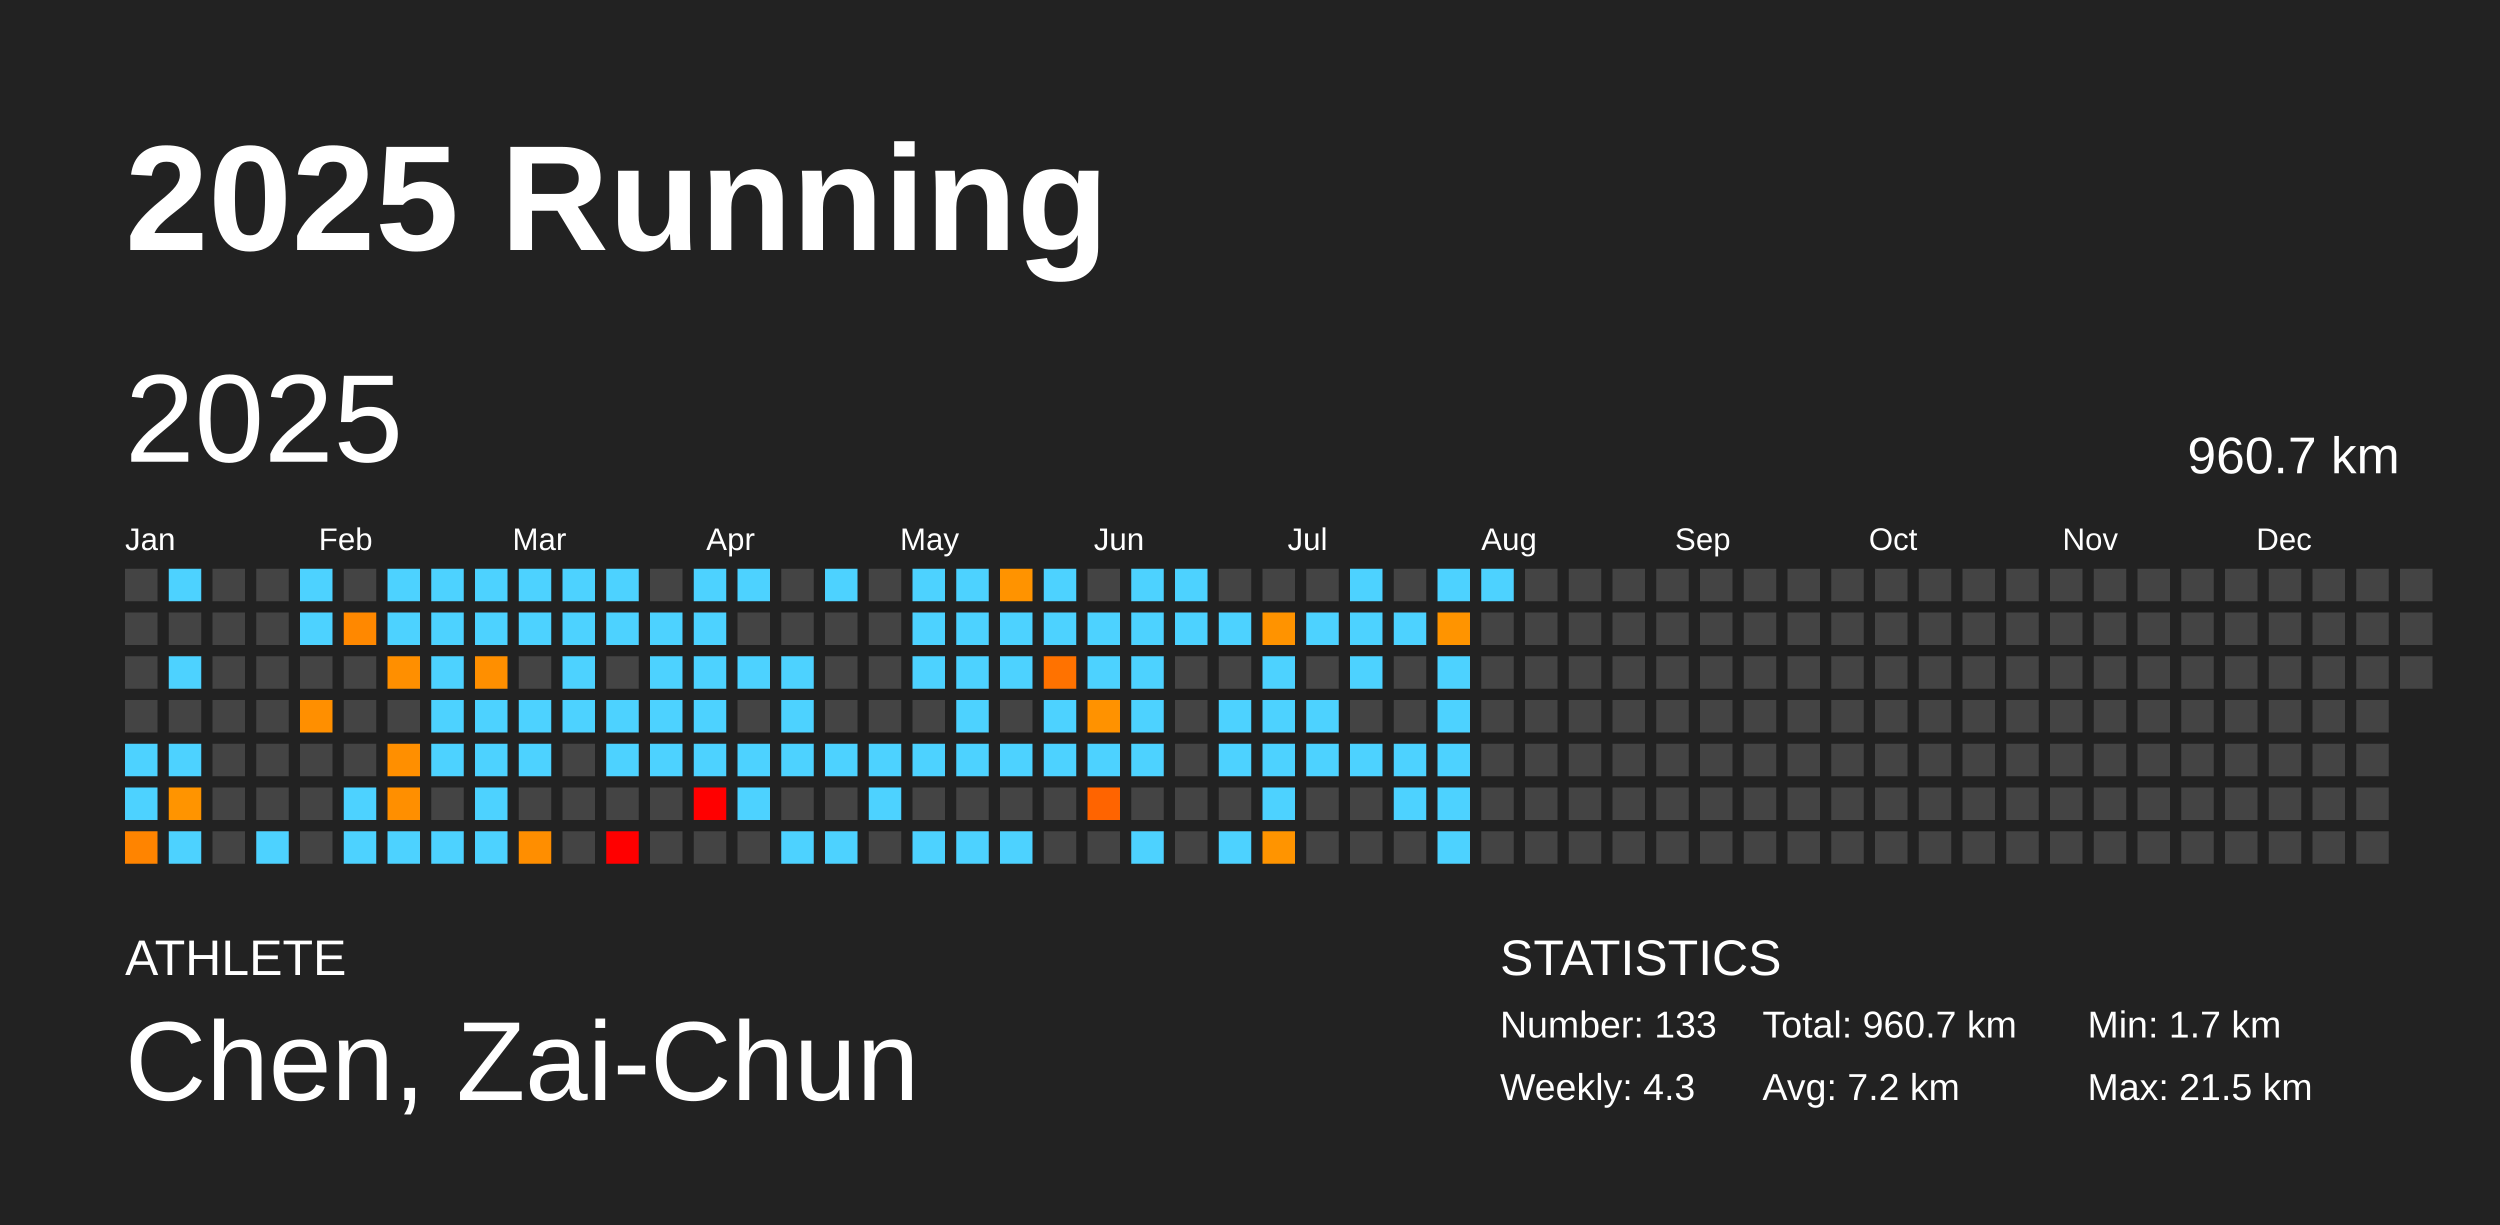
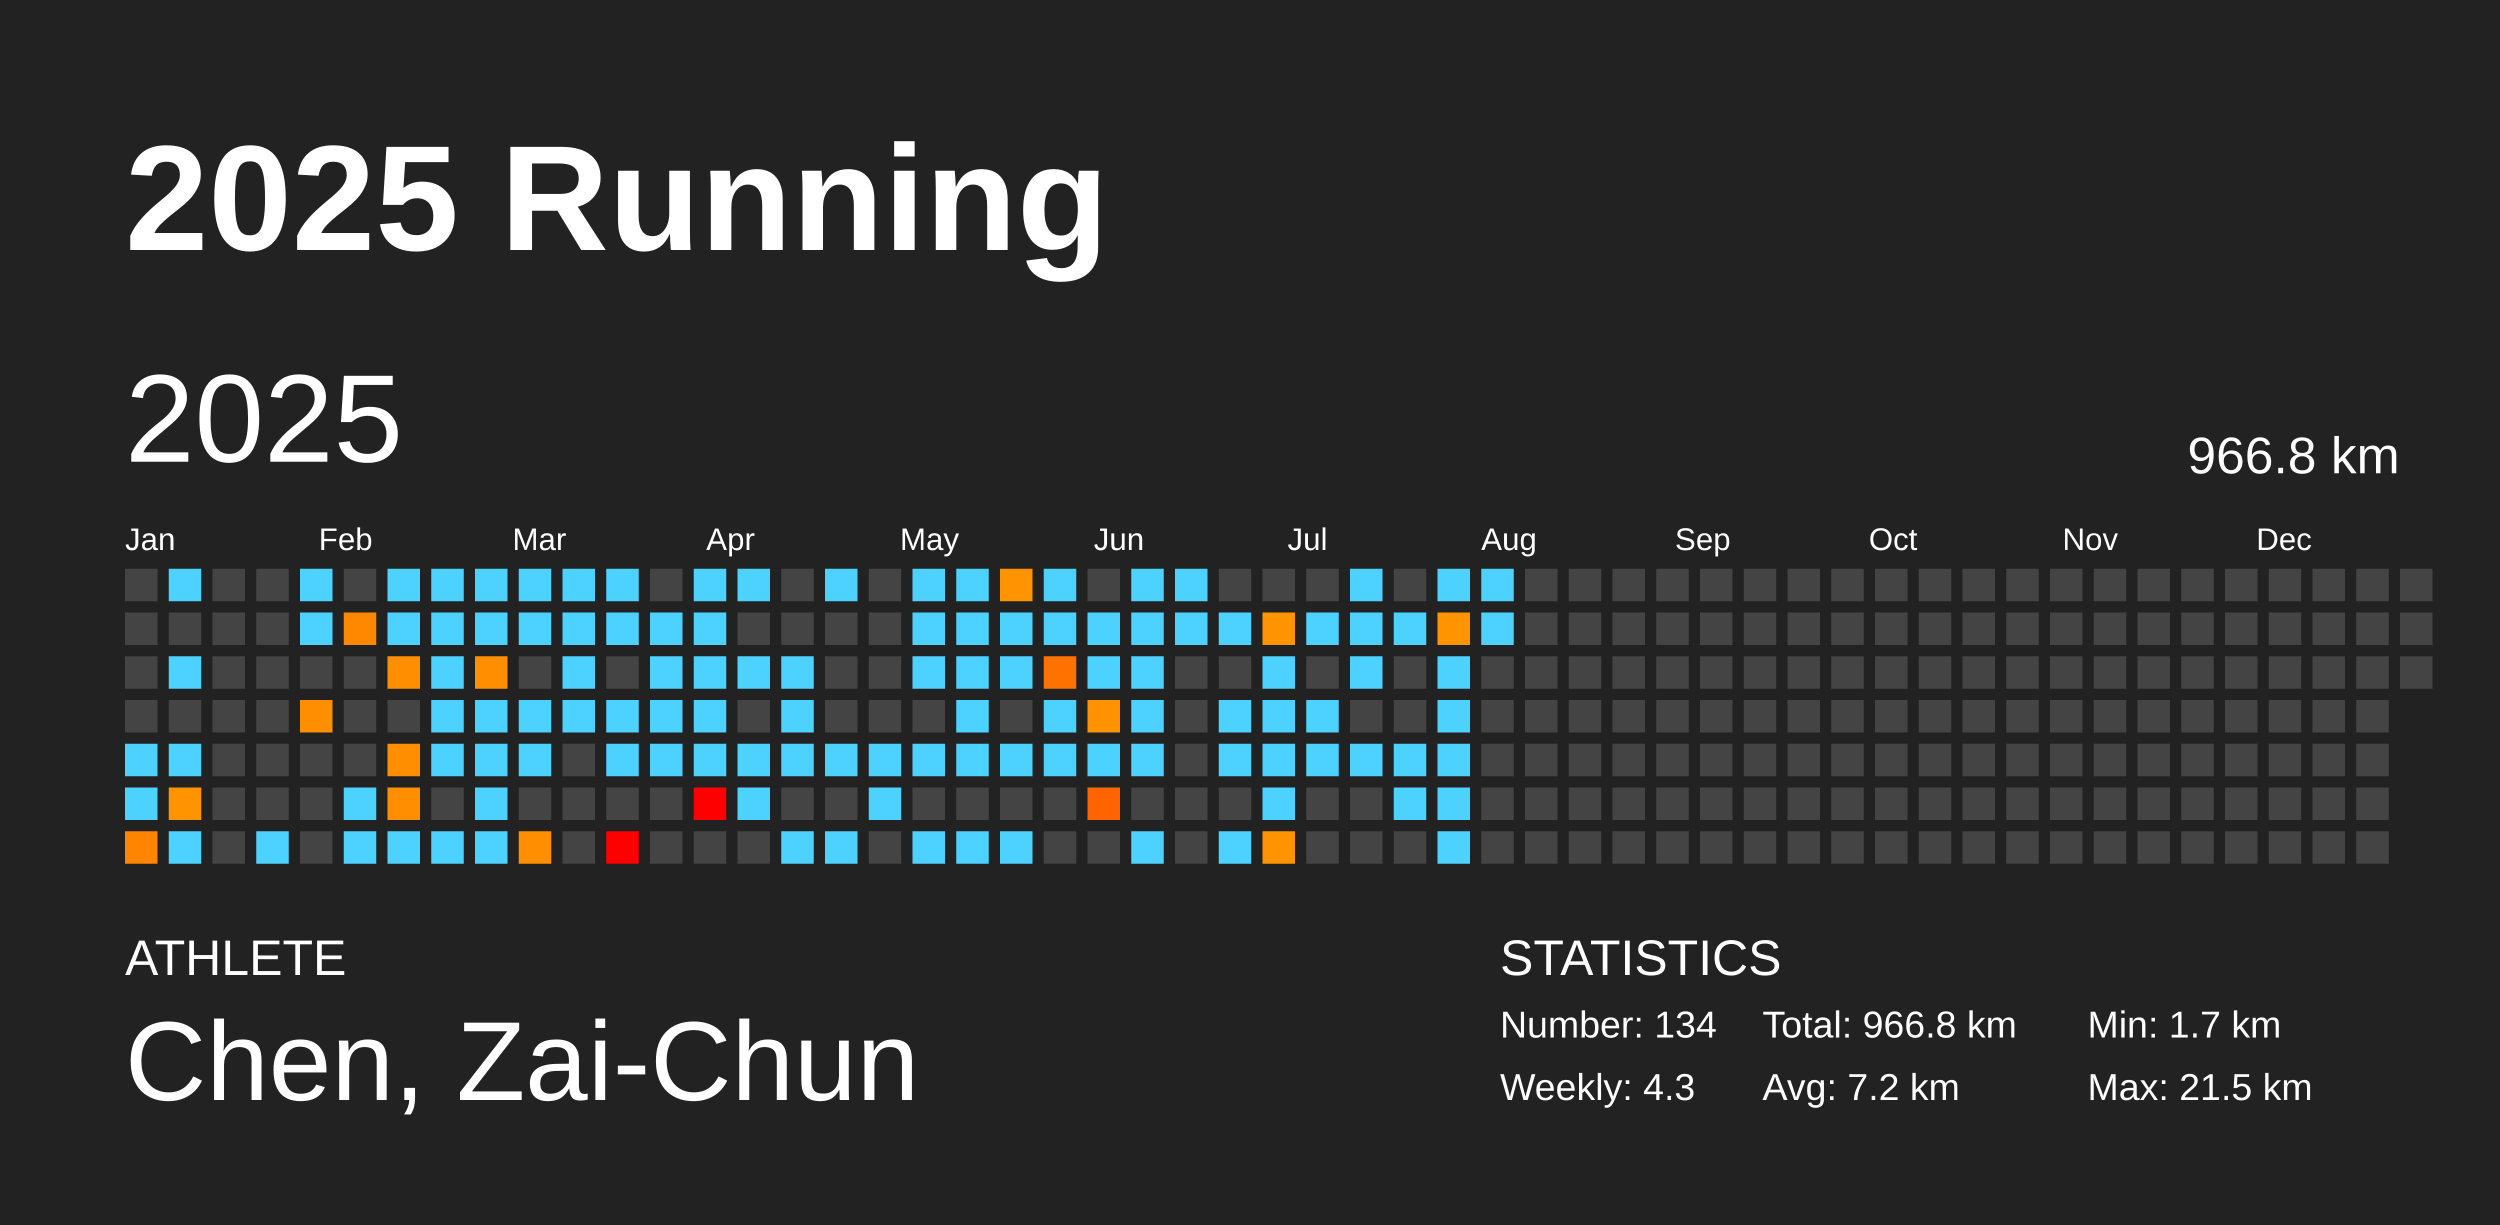
<svg xmlns="http://www.w3.org/2000/svg" baseProfile="full" height="98mm" version="1.1" viewBox="0,0,200,98" width="200mm">
  <defs />
  <rect fill="#222222" height="98" width="200" x="0" y="0" />
  <text fill="#FFFFFF" style="font-size:12px; font-family:Arial; font-weight:bold;" x="10" y="20">2025 Running</text>
  <text fill="#FFFFFF" style="font-size:4px; font-family:Arial" x="10" y="78">ATHLETE</text>
  <text fill="#FFFFFF" style="font-size:9px; font-family:Arial" x="10" y="88">Chen, Zai-Chun</text>
  <text fill="#FFFFFF" style="font-size:4px; font-family:Arial" x="120" y="78">STATISTICS</text>
-   <text fill="#FFFFFF" style="font-size:3px; font-family:Arial" x="120" y="83">Number: 133</text>
+   <text fill="#FFFFFF" style="font-size:3px; font-family:Arial" x="120" y="83">Number: 134</text>
  <text fill="#FFFFFF" style="font-size:3px; font-family:Arial" x="120" y="88">Weekly: 4.3</text>
-   <text fill="#FFFFFF" style="font-size:3px; font-family:Arial" x="141" y="83">Total: 960.7 km</text>
+   <text fill="#FFFFFF" style="font-size:3px; font-family:Arial" x="141" y="83">Total: 966.8 km</text>
  <text fill="#FFFFFF" style="font-size:3px; font-family:Arial" x="141" y="88">Avg: 7.2 km</text>
  <text fill="#FFFFFF" style="font-size:3px; font-family:Arial" x="167" y="83">Min: 1.7 km</text>
  <text fill="#FFFFFF" style="font-size:3px; font-family:Arial" x="167" y="88">Max: 21.5 km</text>
  <text dominant-baseline="hanging" fill="#FFFFFF" style="font-size:10.0px; font-family:Arial;" x="10" y="30">2025</text>
-   <text dominant-baseline="hanging" fill="#FFFFFF" style="font-size:4.125px; font-family:Arial;" x="175" y="35">960.7 km</text>
+   <text dominant-baseline="hanging" fill="#FFFFFF" style="font-size:4.125px; font-family:Arial;" x="175" y="35">966.8 km</text>
  <text fill="#FFFFFF" style="font-size:2.5px; font-family:Arial" x="10.0" y="44">Jan</text>
  <text fill="#FFFFFF" style="font-size:2.5px; font-family:Arial" x="25.5" y="44">Feb</text>
  <text fill="#FFFFFF" style="font-size:2.5px; font-family:Arial" x="41.0" y="44">Mar</text>
  <text fill="#FFFFFF" style="font-size:2.5px; font-family:Arial" x="56.5" y="44">Apr</text>
  <text fill="#FFFFFF" style="font-size:2.5px; font-family:Arial" x="72.0" y="44">May</text>
  <text fill="#FFFFFF" style="font-size:2.5px; font-family:Arial" x="87.5" y="44">Jun</text>
  <text fill="#FFFFFF" style="font-size:2.5px; font-family:Arial" x="103.0" y="44">Jul</text>
  <text fill="#FFFFFF" style="font-size:2.5px; font-family:Arial" x="118.5" y="44">Aug</text>
  <text fill="#FFFFFF" style="font-size:2.5px; font-family:Arial" x="134.0" y="44">Sep</text>
  <text fill="#FFFFFF" style="font-size:2.5px; font-family:Arial" x="149.5" y="44">Oct</text>
  <text fill="#FFFFFF" style="font-size:2.5px; font-family:Arial" x="165.0" y="44">Nov</text>
  <text fill="#FFFFFF" style="font-size:2.5px; font-family:Arial" x="180.5" y="44">Dec</text>
  <rect fill="#444444" height="2.6" width="2.6" x="10.0" y="45.5" />
  <rect fill="#444444" height="2.6" width="2.6" x="10.0" y="49.0" />
  <rect fill="#444444" height="2.6" width="2.6" x="10.0" y="52.5" />
  <rect fill="#444444" height="2.6" width="2.6" x="10.0" y="56.0" />
  <rect fill="#4dd2ff" height="2.6" width="2.6" x="10.0" y="59.5" />
  <rect fill="#4dd2ff" height="2.6" width="2.6" x="10.0" y="63.0" />
  <rect fill="#ff8400" height="2.6" width="2.6" x="10.0" y="66.5" />
  <rect fill="#4dd2ff" height="2.6" width="2.6" x="13.5" y="45.5" />
  <rect fill="#444444" height="2.6" width="2.6" x="13.5" y="49.0" />
  <rect fill="#4dd2ff" height="2.6" width="2.6" x="13.5" y="52.5" />
  <rect fill="#444444" height="2.6" width="2.6" x="13.5" y="56.0" />
  <rect fill="#4dd2ff" height="2.6" width="2.6" x="13.5" y="59.5" />
  <rect fill="#ff9400" height="2.6" width="2.6" x="13.5" y="63.0" />
  <rect fill="#4dd2ff" height="2.6" width="2.6" x="13.5" y="66.5" />
  <rect fill="#444444" height="2.6" width="2.6" x="17.0" y="45.5" />
  <rect fill="#444444" height="2.6" width="2.6" x="17.0" y="49.0" />
  <rect fill="#444444" height="2.6" width="2.6" x="17.0" y="52.5" />
  <rect fill="#444444" height="2.6" width="2.6" x="17.0" y="56.0" />
  <rect fill="#444444" height="2.6" width="2.6" x="17.0" y="59.5" />
  <rect fill="#444444" height="2.6" width="2.6" x="17.0" y="63.0" />
  <rect fill="#444444" height="2.6" width="2.6" x="17.0" y="66.5" />
  <rect fill="#444444" height="2.6" width="2.6" x="20.5" y="45.5" />
  <rect fill="#444444" height="2.6" width="2.6" x="20.5" y="49.0" />
  <rect fill="#444444" height="2.6" width="2.6" x="20.5" y="52.5" />
  <rect fill="#444444" height="2.6" width="2.6" x="20.5" y="56.0" />
  <rect fill="#444444" height="2.6" width="2.6" x="20.5" y="59.5" />
  <rect fill="#444444" height="2.6" width="2.6" x="20.5" y="63.0" />
  <rect fill="#4dd2ff" height="2.6" width="2.6" x="20.5" y="66.5" />
  <rect fill="#4dd2ff" height="2.6" width="2.6" x="24.0" y="45.5" />
  <rect fill="#4dd2ff" height="2.6" width="2.6" x="24.0" y="49.0" />
  <rect fill="#444444" height="2.6" width="2.6" x="24.0" y="52.5" />
  <rect fill="#ff8f00" height="2.6" width="2.6" x="24.0" y="56.0" />
  <rect fill="#444444" height="2.6" width="2.6" x="24.0" y="59.5" />
  <rect fill="#444444" height="2.6" width="2.6" x="24.0" y="63.0" />
  <rect fill="#444444" height="2.6" width="2.6" x="24.0" y="66.5" />
  <rect fill="#444444" height="2.6" width="2.6" x="27.5" y="45.5" />
  <rect fill="#ff8800" height="2.6" width="2.6" x="27.5" y="49.0" />
  <rect fill="#444444" height="2.6" width="2.6" x="27.5" y="52.5" />
  <rect fill="#444444" height="2.6" width="2.6" x="27.5" y="56.0" />
  <rect fill="#444444" height="2.6" width="2.6" x="27.5" y="59.5" />
  <rect fill="#4dd2ff" height="2.6" width="2.6" x="27.5" y="63.0" />
  <rect fill="#4dd2ff" height="2.6" width="2.6" x="27.5" y="66.5" />
  <rect fill="#4dd2ff" height="2.6" width="2.6" x="31.0" y="45.5" />
  <rect fill="#4dd2ff" height="2.6" width="2.6" x="31.0" y="49.0" />
  <rect fill="#ff8f00" height="2.6" width="2.6" x="31.0" y="52.5" />
  <rect fill="#444444" height="2.6" width="2.6" x="31.0" y="56.0" />
  <rect fill="#ff8f00" height="2.6" width="2.6" x="31.0" y="59.5" />
  <rect fill="#ff8f00" height="2.6" width="2.6" x="31.0" y="63.0" />
  <rect fill="#4dd2ff" height="2.6" width="2.6" x="31.0" y="66.5" />
  <rect fill="#4dd2ff" height="2.6" width="2.6" x="34.5" y="45.5" />
  <rect fill="#4dd2ff" height="2.6" width="2.6" x="34.5" y="49.0" />
  <rect fill="#4dd2ff" height="2.6" width="2.6" x="34.5" y="52.5" />
  <rect fill="#4dd2ff" height="2.6" width="2.6" x="34.5" y="56.0" />
  <rect fill="#4dd2ff" height="2.6" width="2.6" x="34.5" y="59.5" />
  <rect fill="#444444" height="2.6" width="2.6" x="34.5" y="63.0" />
  <rect fill="#4dd2ff" height="2.6" width="2.6" x="34.5" y="66.5" />
  <rect fill="#4dd2ff" height="2.6" width="2.6" x="38.0" y="45.5" />
  <rect fill="#4dd2ff" height="2.6" width="2.6" x="38.0" y="49.0" />
  <rect fill="#ff8f00" height="2.6" width="2.6" x="38.0" y="52.5" />
  <rect fill="#4dd2ff" height="2.6" width="2.6" x="38.0" y="56.0" />
  <rect fill="#4dd2ff" height="2.6" width="2.6" x="38.0" y="59.5" />
  <rect fill="#4dd2ff" height="2.6" width="2.6" x="38.0" y="63.0" />
  <rect fill="#4dd2ff" height="2.6" width="2.6" x="38.0" y="66.5" />
  <rect fill="#4dd2ff" height="2.6" width="2.6" x="41.5" y="45.5" />
  <rect fill="#4dd2ff" height="2.6" width="2.6" x="41.5" y="49.0" />
  <rect fill="#444444" height="2.6" width="2.6" x="41.5" y="52.5" />
  <rect fill="#4dd2ff" height="2.6" width="2.6" x="41.5" y="56.0" />
  <rect fill="#4dd2ff" height="2.6" width="2.6" x="41.5" y="59.5" />
  <rect fill="#444444" height="2.6" width="2.6" x="41.5" y="63.0" />
  <rect fill="#ff8e00" height="2.6" width="2.6" x="41.5" y="66.5" />
  <rect fill="#4dd2ff" height="2.6" width="2.6" x="45.0" y="45.5" />
  <rect fill="#4dd2ff" height="2.6" width="2.6" x="45.0" y="49.0" />
  <rect fill="#4dd2ff" height="2.6" width="2.6" x="45.0" y="52.5" />
  <rect fill="#4dd2ff" height="2.6" width="2.6" x="45.0" y="56.0" />
  <rect fill="#444444" height="2.6" width="2.6" x="45.0" y="59.5" />
  <rect fill="#444444" height="2.6" width="2.6" x="45.0" y="63.0" />
  <rect fill="#444444" height="2.6" width="2.6" x="45.0" y="66.5" />
  <rect fill="#4dd2ff" height="2.6" width="2.6" x="48.5" y="45.5" />
  <rect fill="#4dd2ff" height="2.6" width="2.6" x="48.5" y="49.0" />
  <rect fill="#444444" height="2.6" width="2.6" x="48.5" y="52.5" />
  <rect fill="#4dd2ff" height="2.6" width="2.6" x="48.5" y="56.0" />
  <rect fill="#4dd2ff" height="2.6" width="2.6" x="48.5" y="59.5" />
  <rect fill="#444444" height="2.6" width="2.6" x="48.5" y="63.0" />
  <rect fill="red" height="2.6" width="2.6" x="48.5" y="66.5" />
  <rect fill="#444444" height="2.6" width="2.6" x="52.0" y="45.5" />
  <rect fill="#4dd2ff" height="2.6" width="2.6" x="52.0" y="49.0" />
  <rect fill="#4dd2ff" height="2.6" width="2.6" x="52.0" y="52.5" />
  <rect fill="#4dd2ff" height="2.6" width="2.6" x="52.0" y="56.0" />
  <rect fill="#4dd2ff" height="2.6" width="2.6" x="52.0" y="59.5" />
  <rect fill="#444444" height="2.6" width="2.6" x="52.0" y="63.0" />
  <rect fill="#444444" height="2.6" width="2.6" x="52.0" y="66.5" />
  <rect fill="#4dd2ff" height="2.6" width="2.6" x="55.5" y="45.5" />
  <rect fill="#4dd2ff" height="2.6" width="2.6" x="55.5" y="49.0" />
  <rect fill="#4dd2ff" height="2.6" width="2.6" x="55.5" y="52.5" />
  <rect fill="#4dd2ff" height="2.6" width="2.6" x="55.5" y="56.0" />
  <rect fill="#4dd2ff" height="2.6" width="2.6" x="55.5" y="59.5" />
  <rect fill="red" height="2.6" width="2.6" x="55.5" y="63.0" />
  <rect fill="#444444" height="2.6" width="2.6" x="55.5" y="66.5" />
  <rect fill="#4dd2ff" height="2.6" width="2.6" x="59.0" y="45.5" />
  <rect fill="#444444" height="2.6" width="2.6" x="59.0" y="49.0" />
  <rect fill="#4dd2ff" height="2.6" width="2.6" x="59.0" y="52.5" />
  <rect fill="#444444" height="2.6" width="2.6" x="59.0" y="56.0" />
  <rect fill="#4dd2ff" height="2.6" width="2.6" x="59.0" y="59.5" />
  <rect fill="#4dd2ff" height="2.6" width="2.6" x="59.0" y="63.0" />
  <rect fill="#444444" height="2.6" width="2.6" x="59.0" y="66.5" />
  <rect fill="#444444" height="2.6" width="2.6" x="62.5" y="45.5" />
  <rect fill="#444444" height="2.6" width="2.6" x="62.5" y="49.0" />
  <rect fill="#4dd2ff" height="2.6" width="2.6" x="62.5" y="52.5" />
  <rect fill="#4dd2ff" height="2.6" width="2.6" x="62.5" y="56.0" />
  <rect fill="#4dd2ff" height="2.6" width="2.6" x="62.5" y="59.5" />
  <rect fill="#444444" height="2.6" width="2.6" x="62.5" y="63.0" />
  <rect fill="#4dd2ff" height="2.6" width="2.6" x="62.5" y="66.5" />
  <rect fill="#4dd2ff" height="2.6" width="2.6" x="66.0" y="45.5" />
  <rect fill="#444444" height="2.6" width="2.6" x="66.0" y="49.0" />
  <rect fill="#444444" height="2.6" width="2.6" x="66.0" y="52.5" />
  <rect fill="#444444" height="2.6" width="2.6" x="66.0" y="56.0" />
  <rect fill="#4dd2ff" height="2.6" width="2.6" x="66.0" y="59.5" />
  <rect fill="#444444" height="2.6" width="2.6" x="66.0" y="63.0" />
  <rect fill="#4dd2ff" height="2.6" width="2.6" x="66.0" y="66.5" />
  <rect fill="#444444" height="2.6" width="2.6" x="69.5" y="45.5" />
  <rect fill="#444444" height="2.6" width="2.6" x="69.5" y="49.0" />
  <rect fill="#444444" height="2.6" width="2.6" x="69.5" y="52.5" />
  <rect fill="#444444" height="2.6" width="2.6" x="69.5" y="56.0" />
  <rect fill="#4dd2ff" height="2.6" width="2.6" x="69.5" y="59.5" />
  <rect fill="#4dd2ff" height="2.6" width="2.6" x="69.5" y="63.0" />
  <rect fill="#444444" height="2.6" width="2.6" x="69.5" y="66.5" />
  <rect fill="#4dd2ff" height="2.6" width="2.6" x="73.0" y="45.5" />
  <rect fill="#4dd2ff" height="2.6" width="2.6" x="73.0" y="49.0" />
  <rect fill="#4dd2ff" height="2.6" width="2.6" x="73.0" y="52.5" />
  <rect fill="#444444" height="2.6" width="2.6" x="73.0" y="56.0" />
  <rect fill="#4dd2ff" height="2.6" width="2.6" x="73.0" y="59.5" />
  <rect fill="#444444" height="2.6" width="2.6" x="73.0" y="63.0" />
  <rect fill="#4dd2ff" height="2.6" width="2.6" x="73.0" y="66.5" />
  <rect fill="#4dd2ff" height="2.6" width="2.6" x="76.5" y="45.5" />
  <rect fill="#4dd2ff" height="2.6" width="2.6" x="76.5" y="49.0" />
  <rect fill="#4dd2ff" height="2.6" width="2.6" x="76.5" y="52.5" />
  <rect fill="#4dd2ff" height="2.6" width="2.6" x="76.5" y="56.0" />
  <rect fill="#4dd2ff" height="2.6" width="2.6" x="76.5" y="59.5" />
  <rect fill="#444444" height="2.6" width="2.6" x="76.5" y="63.0" />
  <rect fill="#4dd2ff" height="2.6" width="2.6" x="76.5" y="66.5" />
  <rect fill="#ff9300" height="2.6" width="2.6" x="80.0" y="45.5" />
  <rect fill="#4dd2ff" height="2.6" width="2.6" x="80.0" y="49.0" />
  <rect fill="#4dd2ff" height="2.6" width="2.6" x="80.0" y="52.5" />
  <rect fill="#444444" height="2.6" width="2.6" x="80.0" y="56.0" />
  <rect fill="#4dd2ff" height="2.6" width="2.6" x="80.0" y="59.5" />
  <rect fill="#444444" height="2.6" width="2.6" x="80.0" y="63.0" />
  <rect fill="#4dd2ff" height="2.6" width="2.6" x="80.0" y="66.5" />
  <rect fill="#4dd2ff" height="2.6" width="2.6" x="83.5" y="45.5" />
  <rect fill="#4dd2ff" height="2.6" width="2.6" x="83.5" y="49.0" />
  <rect fill="#ff7200" height="2.6" width="2.6" x="83.5" y="52.5" />
  <rect fill="#4dd2ff" height="2.6" width="2.6" x="83.5" y="56.0" />
  <rect fill="#4dd2ff" height="2.6" width="2.6" x="83.5" y="59.5" />
  <rect fill="#444444" height="2.6" width="2.6" x="83.5" y="63.0" />
  <rect fill="#444444" height="2.6" width="2.6" x="83.5" y="66.5" />
  <rect fill="#444444" height="2.6" width="2.6" x="87.0" y="45.5" />
  <rect fill="#4dd2ff" height="2.6" width="2.6" x="87.0" y="49.0" />
  <rect fill="#4dd2ff" height="2.6" width="2.6" x="87.0" y="52.5" />
  <rect fill="#ff9200" height="2.6" width="2.6" x="87.0" y="56.0" />
  <rect fill="#4dd2ff" height="2.6" width="2.6" x="87.0" y="59.5" />
  <rect fill="#ff6400" height="2.6" width="2.6" x="87.0" y="63.0" />
  <rect fill="#444444" height="2.6" width="2.6" x="87.0" y="66.5" />
  <rect fill="#4dd2ff" height="2.6" width="2.6" x="90.5" y="45.5" />
  <rect fill="#4dd2ff" height="2.6" width="2.6" x="90.5" y="49.0" />
  <rect fill="#4dd2ff" height="2.6" width="2.6" x="90.5" y="52.5" />
  <rect fill="#4dd2ff" height="2.6" width="2.6" x="90.5" y="56.0" />
  <rect fill="#4dd2ff" height="2.6" width="2.6" x="90.5" y="59.5" />
  <rect fill="#444444" height="2.6" width="2.6" x="90.5" y="63.0" />
  <rect fill="#4dd2ff" height="2.6" width="2.6" x="90.5" y="66.5" />
  <rect fill="#4dd2ff" height="2.6" width="2.6" x="94.0" y="45.5" />
  <rect fill="#4dd2ff" height="2.6" width="2.6" x="94.0" y="49.0" />
  <rect fill="#444444" height="2.6" width="2.6" x="94.0" y="52.5" />
  <rect fill="#444444" height="2.6" width="2.6" x="94.0" y="56.0" />
  <rect fill="#444444" height="2.6" width="2.6" x="94.0" y="59.5" />
  <rect fill="#444444" height="2.6" width="2.6" x="94.0" y="63.0" />
  <rect fill="#444444" height="2.6" width="2.6" x="94.0" y="66.5" />
  <rect fill="#444444" height="2.6" width="2.6" x="97.5" y="45.5" />
  <rect fill="#4dd2ff" height="2.6" width="2.6" x="97.5" y="49.0" />
  <rect fill="#444444" height="2.6" width="2.6" x="97.5" y="52.5" />
  <rect fill="#4dd2ff" height="2.6" width="2.6" x="97.5" y="56.0" />
  <rect fill="#4dd2ff" height="2.6" width="2.6" x="97.5" y="59.5" />
  <rect fill="#444444" height="2.6" width="2.6" x="97.5" y="63.0" />
  <rect fill="#4dd2ff" height="2.6" width="2.6" x="97.5" y="66.5" />
  <rect fill="#444444" height="2.6" width="2.6" x="101.0" y="45.5" />
  <rect fill="#ff9300" height="2.6" width="2.6" x="101.0" y="49.0" />
  <rect fill="#4dd2ff" height="2.6" width="2.6" x="101.0" y="52.5" />
  <rect fill="#4dd2ff" height="2.6" width="2.6" x="101.0" y="56.0" />
  <rect fill="#4dd2ff" height="2.6" width="2.6" x="101.0" y="59.5" />
  <rect fill="#4dd2ff" height="2.6" width="2.6" x="101.0" y="63.0" />
  <rect fill="#ff9400" height="2.6" width="2.6" x="101.0" y="66.5" />
  <rect fill="#444444" height="2.6" width="2.6" x="104.5" y="45.5" />
  <rect fill="#4dd2ff" height="2.6" width="2.6" x="104.5" y="49.0" />
  <rect fill="#444444" height="2.6" width="2.6" x="104.5" y="52.5" />
  <rect fill="#4dd2ff" height="2.6" width="2.6" x="104.5" y="56.0" />
  <rect fill="#4dd2ff" height="2.6" width="2.6" x="104.5" y="59.5" />
  <rect fill="#444444" height="2.6" width="2.6" x="104.5" y="63.0" />
  <rect fill="#444444" height="2.6" width="2.6" x="104.5" y="66.5" />
  <rect fill="#4dd2ff" height="2.6" width="2.6" x="108.0" y="45.5" />
  <rect fill="#4dd2ff" height="2.6" width="2.6" x="108.0" y="49.0" />
  <rect fill="#4dd2ff" height="2.6" width="2.6" x="108.0" y="52.5" />
  <rect fill="#444444" height="2.6" width="2.6" x="108.0" y="56.0" />
  <rect fill="#4dd2ff" height="2.6" width="2.6" x="108.0" y="59.5" />
  <rect fill="#444444" height="2.6" width="2.6" x="108.0" y="63.0" />
  <rect fill="#444444" height="2.6" width="2.6" x="108.0" y="66.5" />
  <rect fill="#444444" height="2.6" width="2.6" x="111.5" y="45.5" />
  <rect fill="#4dd2ff" height="2.6" width="2.6" x="111.5" y="49.0" />
  <rect fill="#444444" height="2.6" width="2.6" x="111.5" y="52.5" />
  <rect fill="#444444" height="2.6" width="2.6" x="111.5" y="56.0" />
  <rect fill="#4dd2ff" height="2.6" width="2.6" x="111.5" y="59.5" />
  <rect fill="#4dd2ff" height="2.6" width="2.6" x="111.5" y="63.0" />
  <rect fill="#444444" height="2.6" width="2.6" x="111.5" y="66.5" />
  <rect fill="#4dd2ff" height="2.6" width="2.6" x="115.0" y="45.5" />
  <rect fill="#ff9400" height="2.6" width="2.6" x="115.0" y="49.0" />
  <rect fill="#4dd2ff" height="2.6" width="2.6" x="115.0" y="52.5" />
  <rect fill="#4dd2ff" height="2.6" width="2.6" x="115.0" y="56.0" />
  <rect fill="#4dd2ff" height="2.6" width="2.6" x="115.0" y="59.5" />
  <rect fill="#4dd2ff" height="2.6" width="2.6" x="115.0" y="63.0" />
  <rect fill="#4dd2ff" height="2.6" width="2.6" x="115.0" y="66.5" />
  <rect fill="#4dd2ff" height="2.6" width="2.6" x="118.5" y="45.5" />
-   <rect fill="#444444" height="2.6" width="2.6" x="118.5" y="49.0" />
+   <rect fill="#4dd2ff" height="2.6" width="2.6" x="118.5" y="49.0" />
  <rect fill="#444444" height="2.6" width="2.6" x="118.5" y="52.5" />
  <rect fill="#444444" height="2.6" width="2.6" x="118.5" y="56.0" />
  <rect fill="#444444" height="2.6" width="2.6" x="118.5" y="59.5" />
  <rect fill="#444444" height="2.6" width="2.6" x="118.5" y="63.0" />
  <rect fill="#444444" height="2.6" width="2.6" x="118.5" y="66.5" />
  <rect fill="#444444" height="2.6" width="2.6" x="122.0" y="45.5" />
  <rect fill="#444444" height="2.6" width="2.6" x="122.0" y="49.0" />
  <rect fill="#444444" height="2.6" width="2.6" x="122.0" y="52.5" />
  <rect fill="#444444" height="2.6" width="2.6" x="122.0" y="56.0" />
  <rect fill="#444444" height="2.6" width="2.6" x="122.0" y="59.5" />
  <rect fill="#444444" height="2.6" width="2.6" x="122.0" y="63.0" />
  <rect fill="#444444" height="2.6" width="2.6" x="122.0" y="66.5" />
  <rect fill="#444444" height="2.6" width="2.6" x="125.5" y="45.5" />
  <rect fill="#444444" height="2.6" width="2.6" x="125.5" y="49.0" />
  <rect fill="#444444" height="2.6" width="2.6" x="125.5" y="52.5" />
  <rect fill="#444444" height="2.6" width="2.6" x="125.5" y="56.0" />
  <rect fill="#444444" height="2.6" width="2.6" x="125.5" y="59.5" />
  <rect fill="#444444" height="2.6" width="2.6" x="125.5" y="63.0" />
  <rect fill="#444444" height="2.6" width="2.6" x="125.5" y="66.5" />
  <rect fill="#444444" height="2.6" width="2.6" x="129.0" y="45.5" />
  <rect fill="#444444" height="2.6" width="2.6" x="129.0" y="49.0" />
  <rect fill="#444444" height="2.6" width="2.6" x="129.0" y="52.5" />
  <rect fill="#444444" height="2.6" width="2.6" x="129.0" y="56.0" />
  <rect fill="#444444" height="2.6" width="2.6" x="129.0" y="59.5" />
  <rect fill="#444444" height="2.6" width="2.6" x="129.0" y="63.0" />
  <rect fill="#444444" height="2.6" width="2.6" x="129.0" y="66.5" />
  <rect fill="#444444" height="2.6" width="2.6" x="132.5" y="45.5" />
  <rect fill="#444444" height="2.6" width="2.6" x="132.5" y="49.0" />
  <rect fill="#444444" height="2.6" width="2.6" x="132.5" y="52.5" />
  <rect fill="#444444" height="2.6" width="2.6" x="132.5" y="56.0" />
  <rect fill="#444444" height="2.6" width="2.6" x="132.5" y="59.5" />
  <rect fill="#444444" height="2.6" width="2.6" x="132.5" y="63.0" />
  <rect fill="#444444" height="2.6" width="2.6" x="132.5" y="66.5" />
  <rect fill="#444444" height="2.6" width="2.6" x="136.0" y="45.5" />
  <rect fill="#444444" height="2.6" width="2.6" x="136.0" y="49.0" />
  <rect fill="#444444" height="2.6" width="2.6" x="136.0" y="52.5" />
  <rect fill="#444444" height="2.6" width="2.6" x="136.0" y="56.0" />
  <rect fill="#444444" height="2.6" width="2.6" x="136.0" y="59.5" />
  <rect fill="#444444" height="2.6" width="2.6" x="136.0" y="63.0" />
  <rect fill="#444444" height="2.6" width="2.6" x="136.0" y="66.5" />
  <rect fill="#444444" height="2.6" width="2.6" x="139.5" y="45.5" />
  <rect fill="#444444" height="2.6" width="2.6" x="139.5" y="49.0" />
  <rect fill="#444444" height="2.6" width="2.6" x="139.5" y="52.5" />
  <rect fill="#444444" height="2.6" width="2.6" x="139.5" y="56.0" />
  <rect fill="#444444" height="2.6" width="2.6" x="139.5" y="59.5" />
  <rect fill="#444444" height="2.6" width="2.6" x="139.5" y="63.0" />
  <rect fill="#444444" height="2.6" width="2.6" x="139.5" y="66.5" />
  <rect fill="#444444" height="2.6" width="2.6" x="143.0" y="45.5" />
  <rect fill="#444444" height="2.6" width="2.6" x="143.0" y="49.0" />
  <rect fill="#444444" height="2.6" width="2.6" x="143.0" y="52.5" />
  <rect fill="#444444" height="2.6" width="2.6" x="143.0" y="56.0" />
  <rect fill="#444444" height="2.6" width="2.6" x="143.0" y="59.5" />
  <rect fill="#444444" height="2.6" width="2.6" x="143.0" y="63.0" />
  <rect fill="#444444" height="2.6" width="2.6" x="143.0" y="66.5" />
  <rect fill="#444444" height="2.6" width="2.6" x="146.5" y="45.5" />
  <rect fill="#444444" height="2.6" width="2.6" x="146.5" y="49.0" />
  <rect fill="#444444" height="2.6" width="2.6" x="146.5" y="52.5" />
  <rect fill="#444444" height="2.6" width="2.6" x="146.5" y="56.0" />
  <rect fill="#444444" height="2.6" width="2.6" x="146.5" y="59.5" />
  <rect fill="#444444" height="2.6" width="2.6" x="146.5" y="63.0" />
  <rect fill="#444444" height="2.6" width="2.6" x="146.5" y="66.5" />
  <rect fill="#444444" height="2.6" width="2.6" x="150.0" y="45.5" />
  <rect fill="#444444" height="2.6" width="2.6" x="150.0" y="49.0" />
  <rect fill="#444444" height="2.6" width="2.6" x="150.0" y="52.5" />
  <rect fill="#444444" height="2.6" width="2.6" x="150.0" y="56.0" />
  <rect fill="#444444" height="2.6" width="2.6" x="150.0" y="59.5" />
  <rect fill="#444444" height="2.6" width="2.6" x="150.0" y="63.0" />
  <rect fill="#444444" height="2.6" width="2.6" x="150.0" y="66.5" />
  <rect fill="#444444" height="2.6" width="2.6" x="153.5" y="45.5" />
  <rect fill="#444444" height="2.6" width="2.6" x="153.5" y="49.0" />
  <rect fill="#444444" height="2.6" width="2.6" x="153.5" y="52.5" />
  <rect fill="#444444" height="2.6" width="2.6" x="153.5" y="56.0" />
  <rect fill="#444444" height="2.6" width="2.6" x="153.5" y="59.5" />
  <rect fill="#444444" height="2.6" width="2.6" x="153.5" y="63.0" />
  <rect fill="#444444" height="2.6" width="2.6" x="153.5" y="66.5" />
  <rect fill="#444444" height="2.6" width="2.6" x="157.0" y="45.5" />
  <rect fill="#444444" height="2.6" width="2.6" x="157.0" y="49.0" />
  <rect fill="#444444" height="2.6" width="2.6" x="157.0" y="52.5" />
  <rect fill="#444444" height="2.6" width="2.6" x="157.0" y="56.0" />
  <rect fill="#444444" height="2.6" width="2.6" x="157.0" y="59.5" />
  <rect fill="#444444" height="2.6" width="2.6" x="157.0" y="63.0" />
  <rect fill="#444444" height="2.6" width="2.6" x="157.0" y="66.5" />
  <rect fill="#444444" height="2.6" width="2.6" x="160.5" y="45.5" />
  <rect fill="#444444" height="2.6" width="2.6" x="160.5" y="49.0" />
  <rect fill="#444444" height="2.6" width="2.6" x="160.5" y="52.5" />
  <rect fill="#444444" height="2.6" width="2.6" x="160.5" y="56.0" />
  <rect fill="#444444" height="2.6" width="2.6" x="160.5" y="59.5" />
  <rect fill="#444444" height="2.6" width="2.6" x="160.5" y="63.0" />
  <rect fill="#444444" height="2.6" width="2.6" x="160.5" y="66.5" />
  <rect fill="#444444" height="2.6" width="2.6" x="164.0" y="45.5" />
  <rect fill="#444444" height="2.6" width="2.6" x="164.0" y="49.0" />
  <rect fill="#444444" height="2.6" width="2.6" x="164.0" y="52.5" />
  <rect fill="#444444" height="2.6" width="2.6" x="164.0" y="56.0" />
  <rect fill="#444444" height="2.6" width="2.6" x="164.0" y="59.5" />
  <rect fill="#444444" height="2.6" width="2.6" x="164.0" y="63.0" />
  <rect fill="#444444" height="2.6" width="2.6" x="164.0" y="66.5" />
  <rect fill="#444444" height="2.6" width="2.6" x="167.5" y="45.5" />
  <rect fill="#444444" height="2.6" width="2.6" x="167.5" y="49.0" />
  <rect fill="#444444" height="2.6" width="2.6" x="167.5" y="52.5" />
  <rect fill="#444444" height="2.6" width="2.6" x="167.5" y="56.0" />
  <rect fill="#444444" height="2.6" width="2.6" x="167.5" y="59.5" />
  <rect fill="#444444" height="2.6" width="2.6" x="167.5" y="63.0" />
  <rect fill="#444444" height="2.6" width="2.6" x="167.5" y="66.5" />
  <rect fill="#444444" height="2.6" width="2.6" x="171.0" y="45.5" />
  <rect fill="#444444" height="2.6" width="2.6" x="171.0" y="49.0" />
  <rect fill="#444444" height="2.6" width="2.6" x="171.0" y="52.5" />
  <rect fill="#444444" height="2.6" width="2.6" x="171.0" y="56.0" />
  <rect fill="#444444" height="2.6" width="2.6" x="171.0" y="59.5" />
  <rect fill="#444444" height="2.6" width="2.6" x="171.0" y="63.0" />
  <rect fill="#444444" height="2.6" width="2.6" x="171.0" y="66.5" />
  <rect fill="#444444" height="2.6" width="2.6" x="174.5" y="45.5" />
  <rect fill="#444444" height="2.6" width="2.6" x="174.5" y="49.0" />
  <rect fill="#444444" height="2.6" width="2.6" x="174.5" y="52.5" />
  <rect fill="#444444" height="2.6" width="2.6" x="174.5" y="56.0" />
  <rect fill="#444444" height="2.6" width="2.6" x="174.5" y="59.5" />
  <rect fill="#444444" height="2.6" width="2.6" x="174.5" y="63.0" />
  <rect fill="#444444" height="2.6" width="2.6" x="174.5" y="66.5" />
  <rect fill="#444444" height="2.6" width="2.6" x="178.0" y="45.5" />
  <rect fill="#444444" height="2.6" width="2.6" x="178.0" y="49.0" />
  <rect fill="#444444" height="2.6" width="2.6" x="178.0" y="52.5" />
  <rect fill="#444444" height="2.6" width="2.6" x="178.0" y="56.0" />
  <rect fill="#444444" height="2.6" width="2.6" x="178.0" y="59.5" />
  <rect fill="#444444" height="2.6" width="2.6" x="178.0" y="63.0" />
  <rect fill="#444444" height="2.6" width="2.6" x="178.0" y="66.5" />
  <rect fill="#444444" height="2.6" width="2.6" x="181.5" y="45.5" />
  <rect fill="#444444" height="2.6" width="2.6" x="181.5" y="49.0" />
  <rect fill="#444444" height="2.6" width="2.6" x="181.5" y="52.5" />
  <rect fill="#444444" height="2.6" width="2.6" x="181.5" y="56.0" />
  <rect fill="#444444" height="2.6" width="2.6" x="181.5" y="59.5" />
  <rect fill="#444444" height="2.6" width="2.6" x="181.5" y="63.0" />
  <rect fill="#444444" height="2.6" width="2.6" x="181.5" y="66.5" />
  <rect fill="#444444" height="2.6" width="2.6" x="185.0" y="45.5" />
  <rect fill="#444444" height="2.6" width="2.6" x="185.0" y="49.0" />
  <rect fill="#444444" height="2.6" width="2.6" x="185.0" y="52.5" />
  <rect fill="#444444" height="2.6" width="2.6" x="185.0" y="56.0" />
  <rect fill="#444444" height="2.6" width="2.6" x="185.0" y="59.5" />
  <rect fill="#444444" height="2.6" width="2.6" x="185.0" y="63.0" />
  <rect fill="#444444" height="2.6" width="2.6" x="185.0" y="66.5" />
  <rect fill="#444444" height="2.6" width="2.6" x="188.5" y="45.5" />
  <rect fill="#444444" height="2.6" width="2.6" x="188.5" y="49.0" />
  <rect fill="#444444" height="2.6" width="2.6" x="188.5" y="52.5" />
  <rect fill="#444444" height="2.6" width="2.6" x="188.5" y="56.0" />
  <rect fill="#444444" height="2.6" width="2.6" x="188.5" y="59.5" />
  <rect fill="#444444" height="2.6" width="2.6" x="188.5" y="63.0" />
  <rect fill="#444444" height="2.6" width="2.6" x="188.5" y="66.5" />
  <rect fill="#444444" height="2.6" width="2.6" x="192.0" y="45.5" />
  <rect fill="#444444" height="2.6" width="2.6" x="192.0" y="49.0" />
  <rect fill="#444444" height="2.6" width="2.6" x="192.0" y="52.5" />
</svg>
